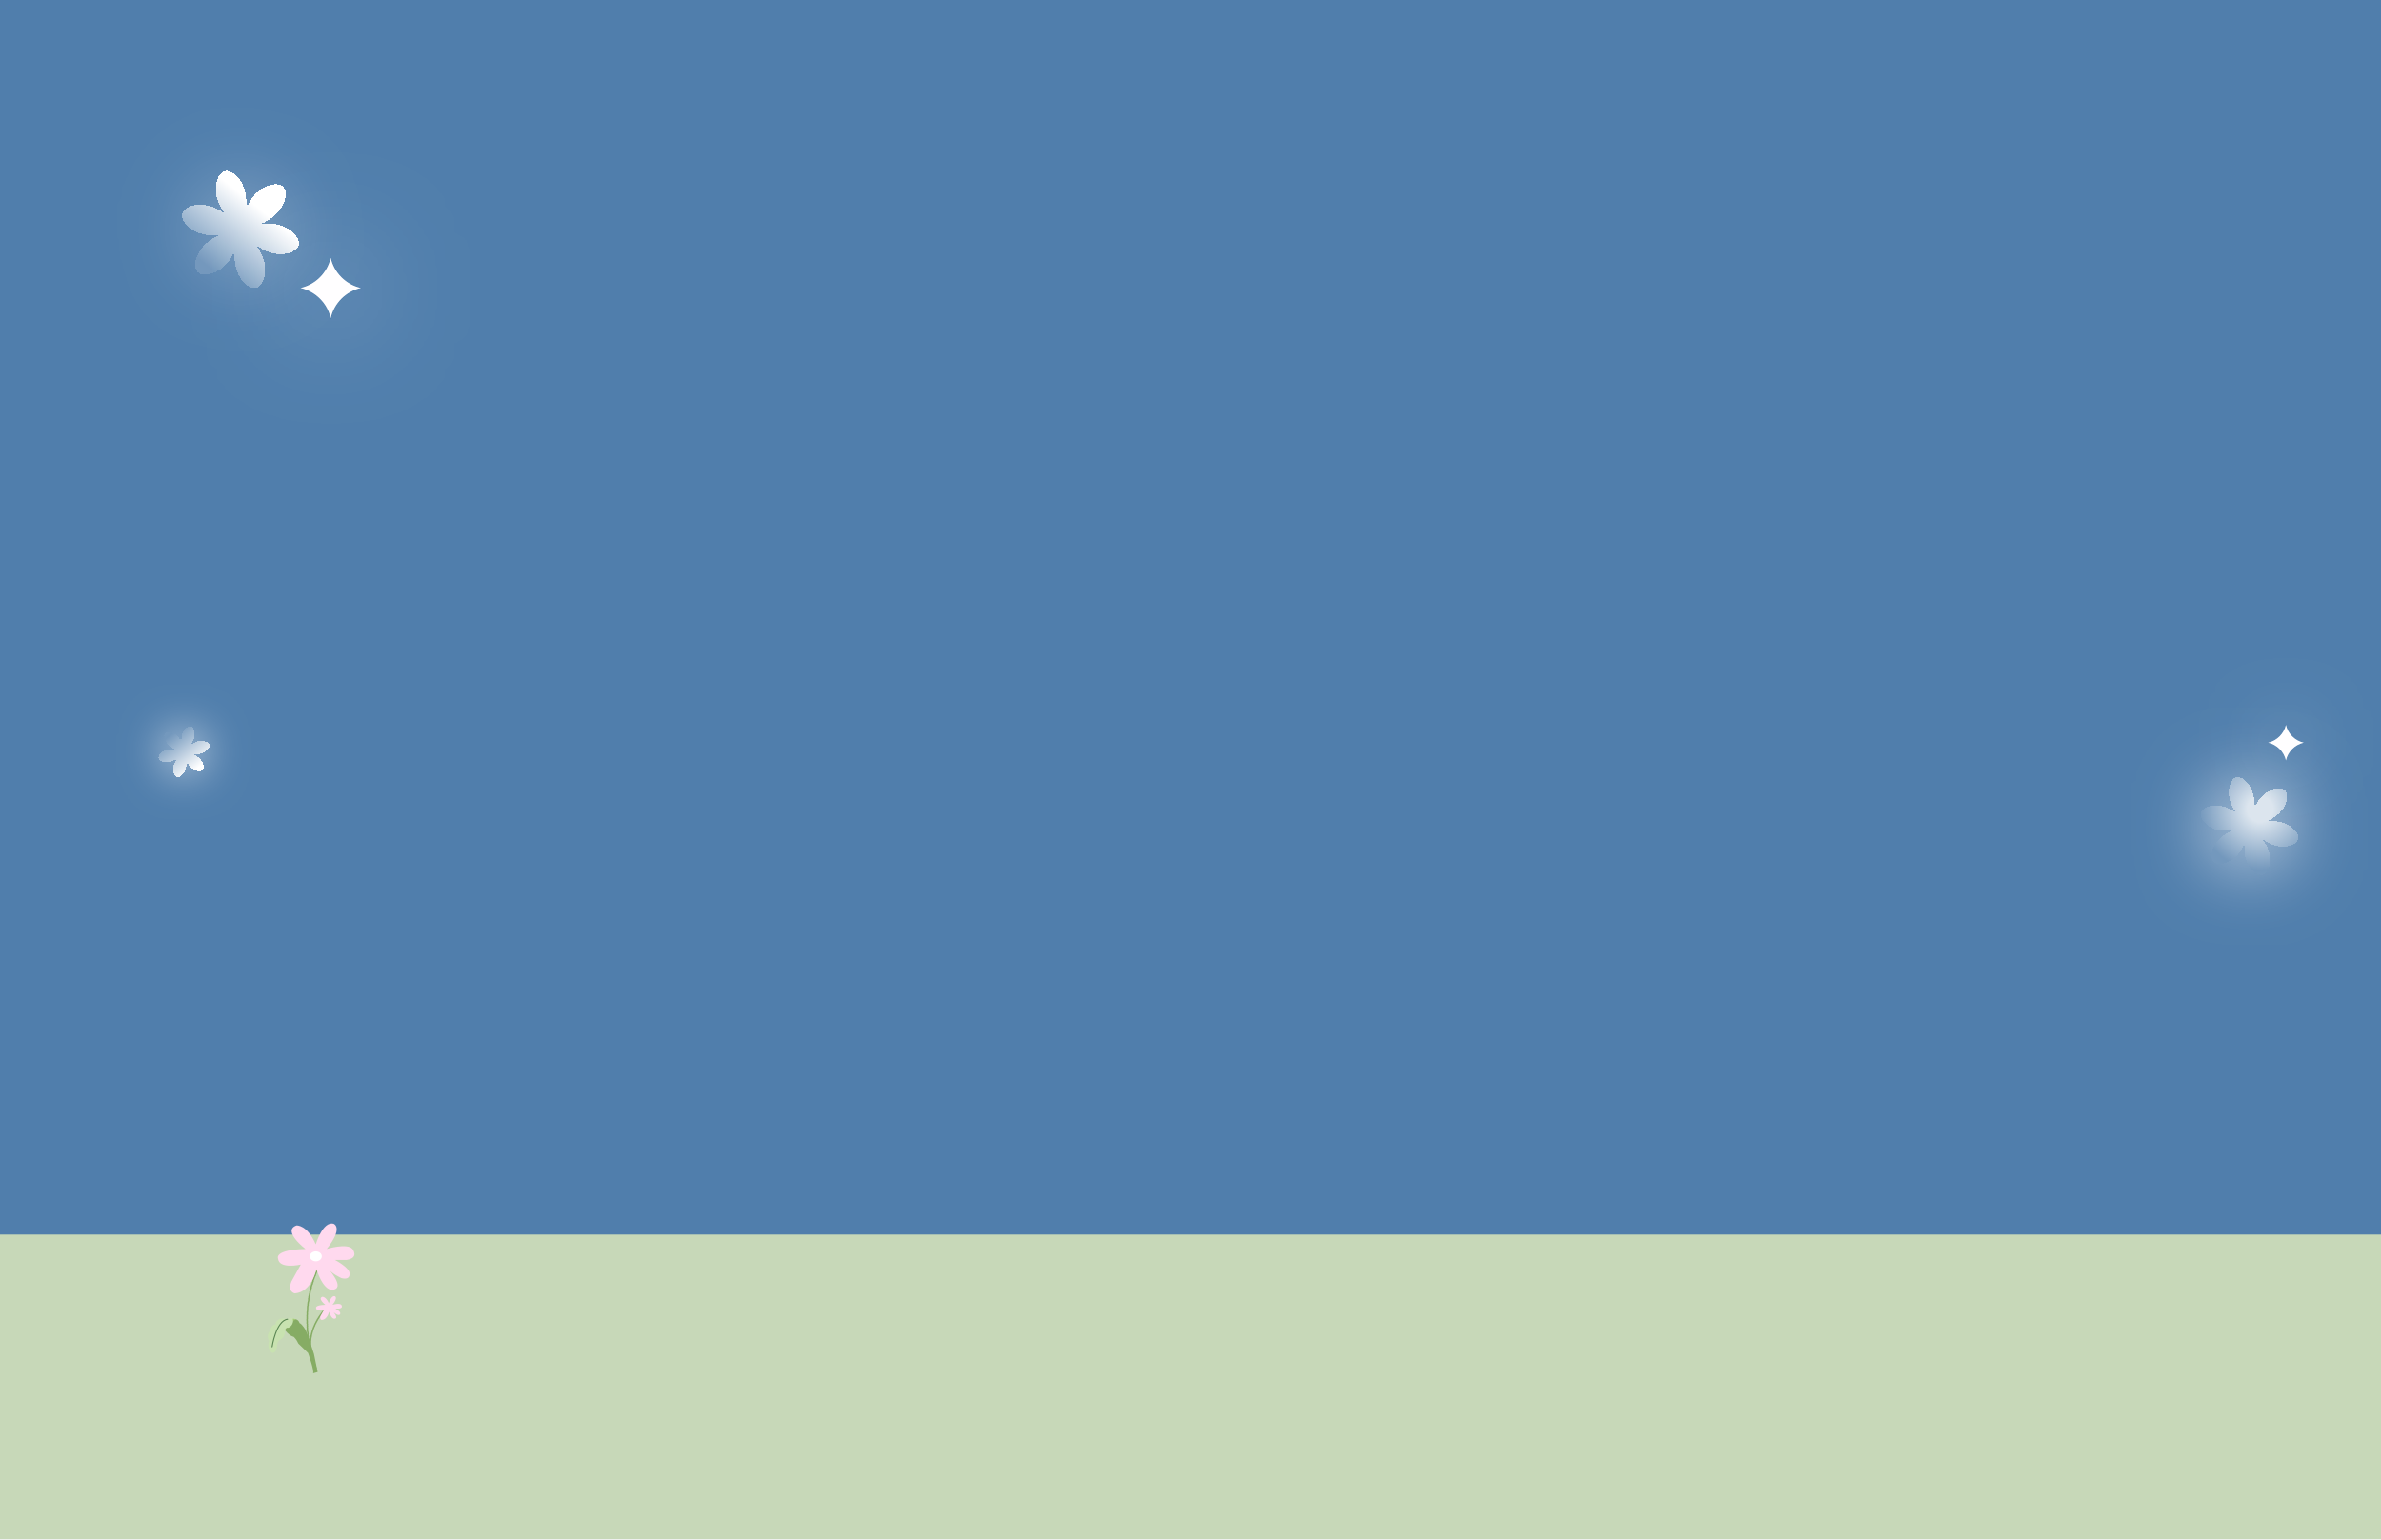
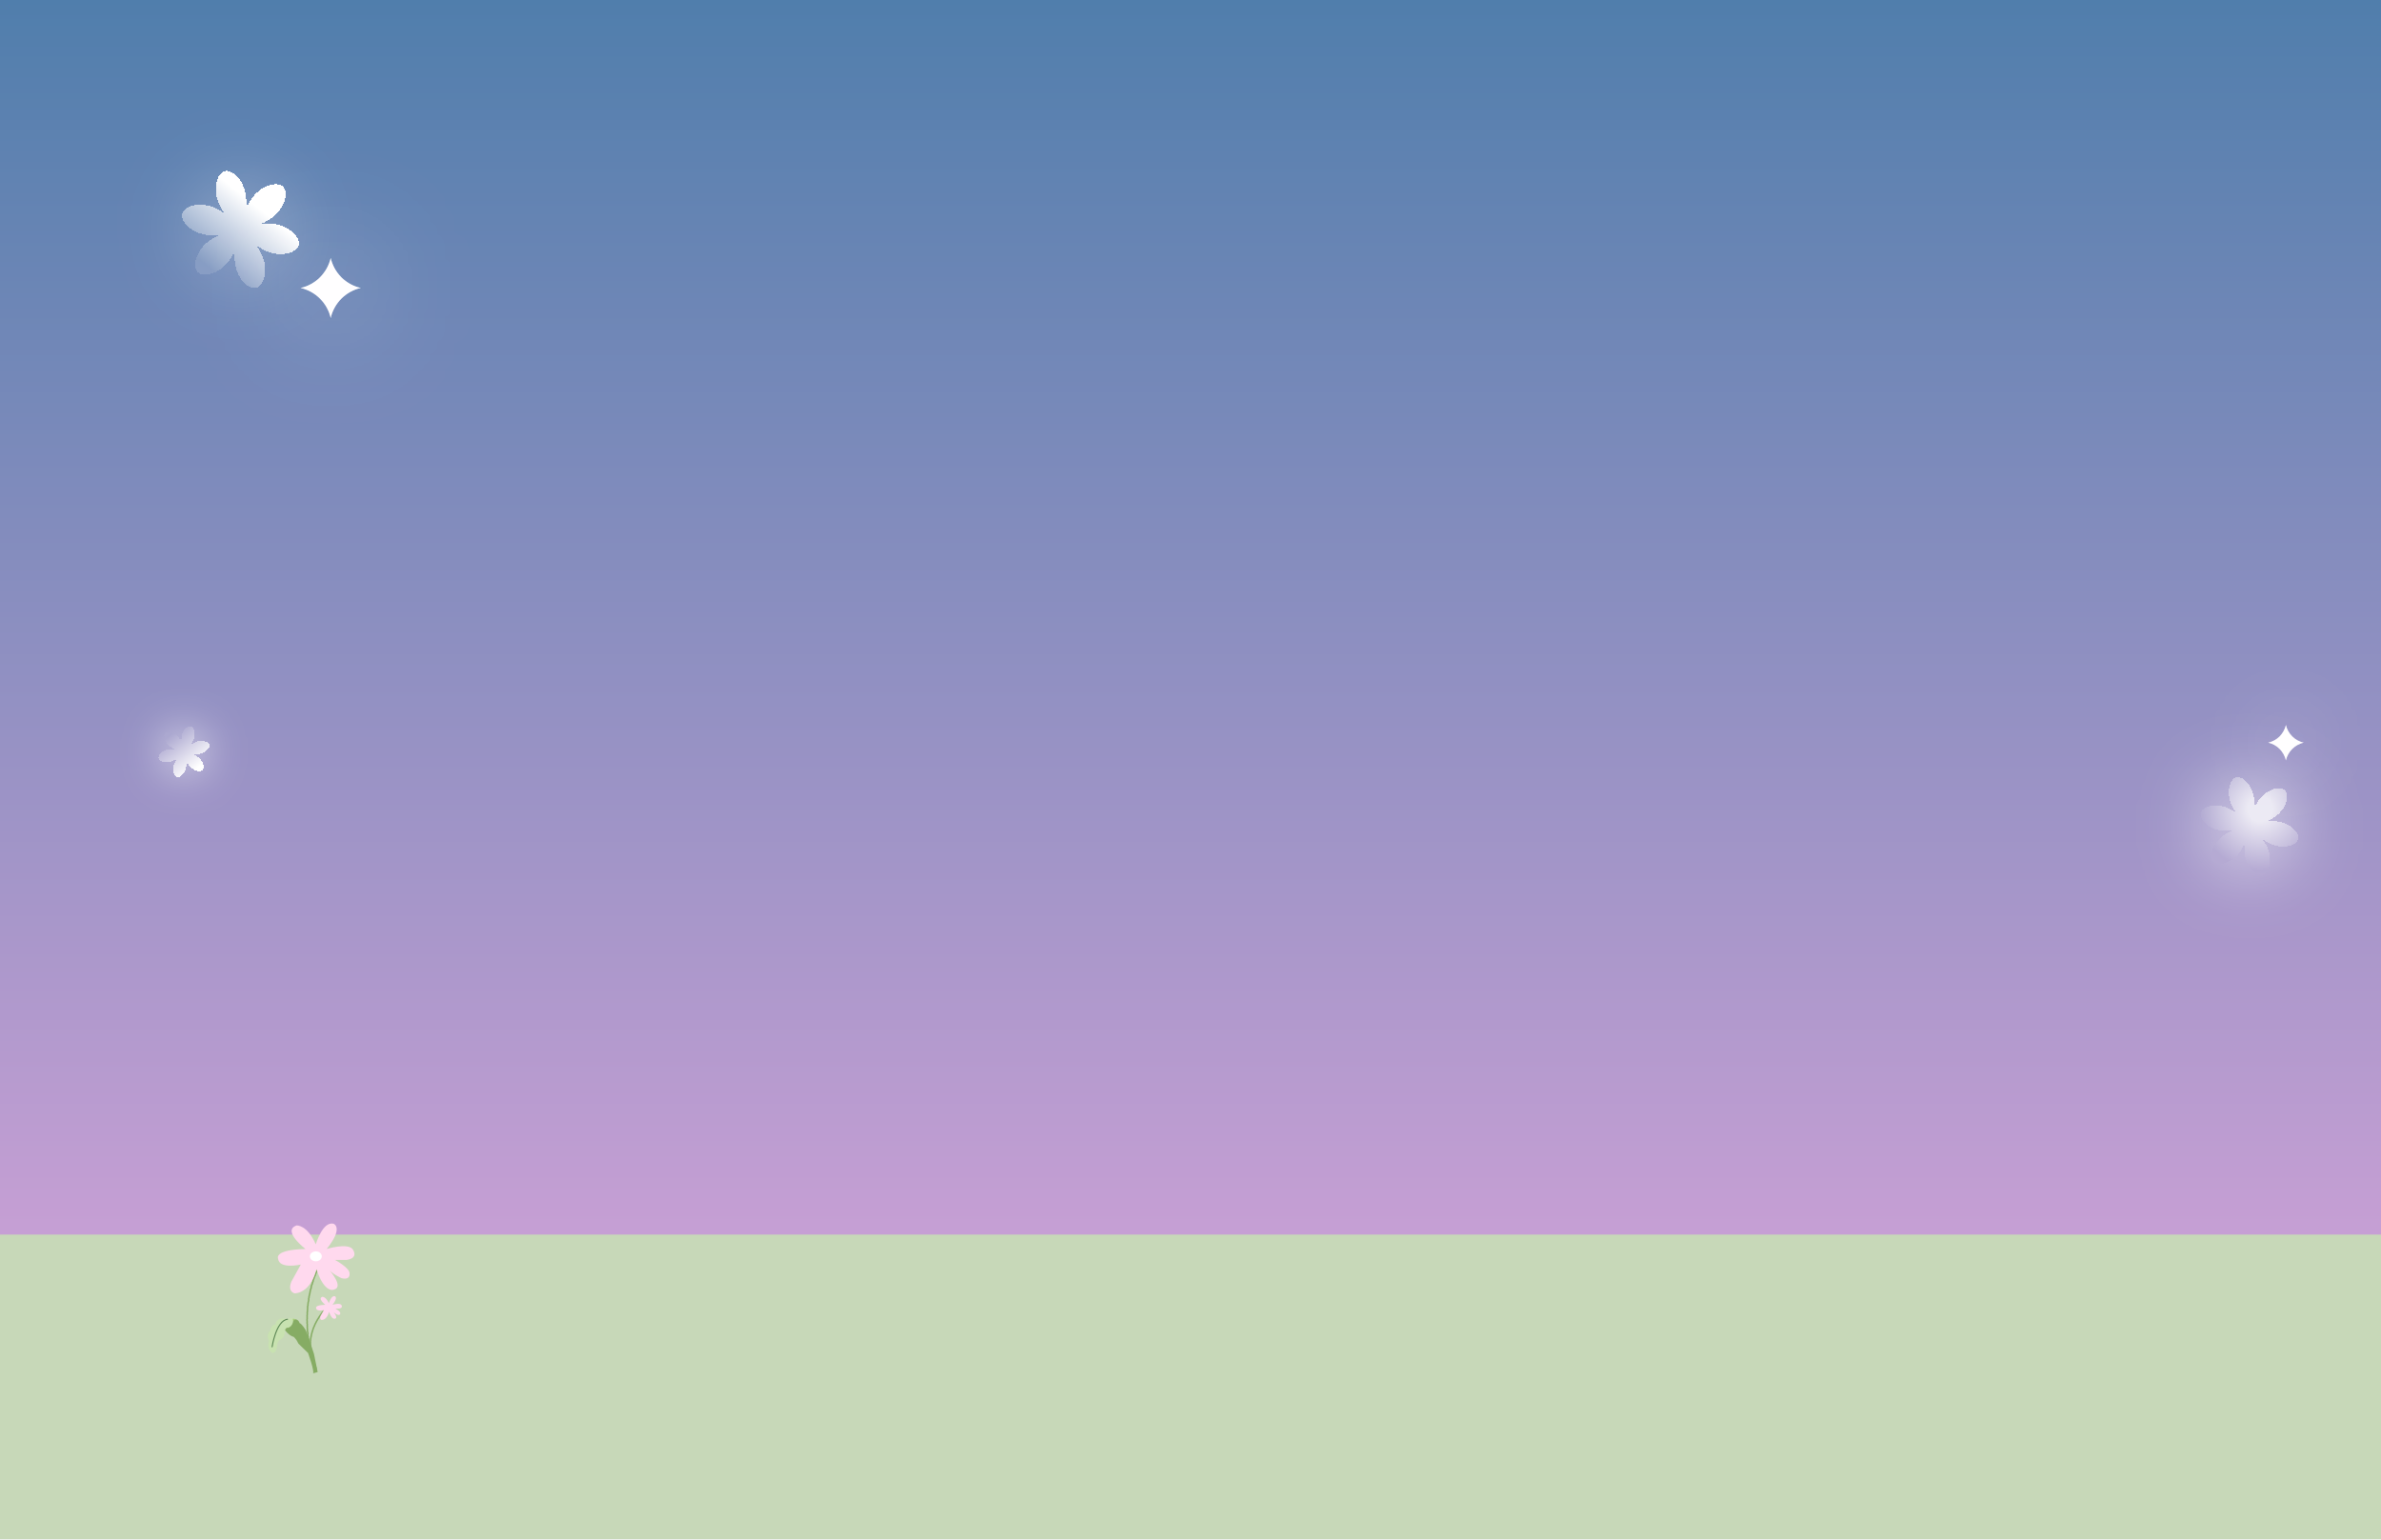
<svg xmlns="http://www.w3.org/2000/svg" width="1728" height="1117" viewBox="0 0 1728 1117" fill="none">
  <rect width="1728" height="1117" fill="#C7D8B8" />
-   <path d="M0 0H1728V896H0V0Z" fill="#507EAC" />
+   <path d="M0 0H1728V896H0V0Z" fill="url(#paint0_linear_792_1614)" />
  <path d="M233.506 915.35L233.133 915.814L232.902 916.319L232.631 916.812L232.42 917.32L232.023 917.784L231.802 918.289L231.635 918.805L231.398 919.307L230.988 919.774L230.827 920.291L230.752 920.821L230.379 921.299L230.078 921.791L229.869 922.298L229.832 922.829L229.599 923.332L229.226 923.815L229.189 924.344L228.95 924.846L228.799 925.359L228.662 925.872L228.33 926.365L228.168 926.876L227.921 927.379L227.808 927.895L227.627 928.405L227.385 928.91L227.187 929.419L227.257 929.945L227.037 930.453L226.735 930.955L226.746 931.475L226.565 931.985L226.279 932.49L226.112 933.002L225.996 933.516L225.836 934.028L225.859 934.544L225.799 935.058L225.486 935.568L225.335 936.081L225.267 936.593L225.212 937.106L224.969 937.619L224.959 938.131L224.91 938.643L224.669 939.158L224.655 939.669L224.477 940.183L224.382 940.696L224.236 941.21L224.292 941.717L224.1 942.234L223.978 942.748L224.1 943.25L224.014 943.761L223.912 944.274L223.809 944.786L223.61 945.305L223.629 945.811L223.496 946.327L223.506 946.832L223.525 947.335L223.289 947.861L223.305 948.364L223.228 948.877L223.238 949.381L223.237 949.885L223.201 950.393L223.125 950.905L223.138 951.408L223.164 951.908L222.904 952.443L223.01 952.934L223.046 953.433L222.927 953.952L223.032 954.441L222.855 954.969L222.907 955.465L222.994 955.956L222.857 956.479L222.985 956.962L222.831 957.49L222.857 957.989L222.874 958.49L222.908 958.986L223.009 959.473L222.804 960.012L222.91 960.497L223.042 960.975L223.032 961.48L222.955 961.998L223.1 962.473L222.934 963.009L223.025 963.494L223.09 963.985L223 964.508L223.155 964.979L223.158 965.482L223.101 966L223.207 966.48L223.389 966.944L223.392 967.448L223.516 967.922L223.428 968.448L223.391 968.962L223.561 969.426L223.566 969.93L223.772 970.385L223.621 970.928L223.722 971.41L223.996 971.845L224.034 972.341L224.139 972.82L224.081 973.342L224.322 973.785L224.215 974.321L224.252 974.819L224.452 975.271L224.403 975.795L224.574 976.254L224.698 976.728L224.933 977.168L224.872 977.697L224.956 978.181L225.197 978.618L225.105 979.158L225.305 979.607L225.444 980.076L225.595 980.538L225.558 981.062L225.908 981.461L225.923 981.969L226.103 982.422L226.129 982.927L226.274 983.393L226.371 983.874L226.572 984.321L226.516 984.855L226.673 985.316L227.027 985.708L226.984 986.241L227.107 986.714L227.36 987.14L227.348 987.662L227.748 988.033L227.729 988.559L227.869 989.027L227.95 989.517L228.301 989.904L228.51 990.345L228.665 990.806L228.588 991.357L228.904 991.757L228.983 992.248L229.227 992.676L229.332 993.158" stroke="#86AC64" stroke-width="1.054" stroke-linecap="round" stroke-linejoin="round" />
  <path d="M236.654 949.336L236.386 949.57L236.197 949.807L235.987 950.042L235.811 950.278L235.527 950.515L235.345 950.75L235.194 950.986L235.003 951.222L234.712 951.461L234.565 951.695L234.467 951.928L234.197 952.167L233.968 952.405L233.793 952.641L233.718 952.87L233.53 953.106L233.259 953.348L233.184 953.575L232.992 953.812L232.851 954.044L232.718 954.275L232.471 954.517L232.323 954.75L232.126 954.988L232.007 955.218L231.849 955.451L231.654 955.689L231.485 955.925L231.475 956.141L231.293 956.378L231.063 956.62L231.018 956.84L230.86 957.074L230.638 957.316L230.488 957.55L230.368 957.779L230.221 958.012L230.184 958.228L230.097 958.452L229.86 958.699L229.719 958.931L229.627 959.155L229.544 959.378L229.347 959.62L229.291 959.838L229.211 960.06L229.016 960.302L228.957 960.52L228.799 960.755L228.692 960.982L228.554 961.214L228.537 961.423L228.371 961.662L228.247 961.891L228.27 962.092L228.168 962.317L228.057 962.545L227.945 962.772L227.774 963.012L227.735 963.224L227.605 963.456L227.56 963.669L227.522 963.881L227.329 964.127L227.289 964.338L227.192 964.563L227.148 964.776L227.097 964.99L227.026 965.209L226.929 965.433L226.887 965.645L226.853 965.854L226.645 966.107L226.66 966.304L226.632 966.512L226.509 966.744L226.523 966.941L226.365 967.182L226.347 967.387L226.351 967.587L226.217 967.822L226.246 968.014L226.102 968.253L226.067 968.462L226.028 968.673L225.999 968.879L226.011 969.076L225.835 969.324L225.85 969.519L225.882 969.709L225.826 969.924L225.729 970.151L225.768 970.338L225.616 970.582L225.622 970.778L225.612 970.98L225.507 971.211L225.553 971.395L225.504 971.608L225.419 971.833L225.435 972.026L225.498 972.204L225.45 972.418L225.477 972.606L225.372 972.838L225.299 973.059L225.355 973.239L225.307 973.452L225.385 973.625L225.241 973.87L225.254 974.064L225.375 974.221L225.348 974.428L225.364 974.62L225.277 974.847L225.377 975.011L225.26 975.249L225.233 975.456L225.308 975.628L225.226 975.855L225.283 976.033L225.31 976.221L225.407 976.384L225.318 976.614L225.321 976.811L225.421 976.973L225.312 977.211L225.388 977.381L225.424 977.566L225.469 977.747L225.395 977.973L225.564 978.107L225.523 978.321L225.585 978.495L225.551 978.707L225.591 978.889L225.602 979.084L225.677 979.253L225.591 979.485L225.639 979.665L225.812 979.796L225.733 980.026L225.76 980.214L225.869 980.37L225.81 980.592L226.012 980.71L225.949 980.935L225.986 981.119L225.986 981.319L226.157 981.448L226.238 981.614L226.285 981.794L226.185 982.036L226.334 982.173L226.332 982.374L226.436 982.531L226.451 982.725" stroke="#86AC64" stroke-width="1.054" stroke-linecap="round" stroke-linejoin="round" />
  <path d="M211.134 957.986L212.68 959.369L214.863 958.176L214.79 957.52L212.722 956.922L211.134 957.986Z" fill="#A0C871" />
  <path d="M205.048 962.802C205.048 962.802 208.644 969.14 213.126 970.207C213.126 970.207 215.234 972.061 216.46 974.978C216.46 974.978 215.503 974.26 223.568 981.928C223.568 981.928 228.333 995.205 227.198 996.715L230.534 995.751L227.85 982.607C227.85 982.607 223.309 968.53 222.016 965.633C222.016 965.633 219.365 960.938 217.399 960.239C217.399 960.239 216.908 958.133 214.795 957.534L205.052 962.815L205.048 962.802Z" fill="#86AC64" />
  <path d="M208.661 957.463C208.661 957.463 208.416 957.376 208.019 957.274C206.798 956.965 204.104 956.49 202.102 957.746C202.102 957.746 199.081 959.801 200.302 961.177C200.302 961.177 196.606 961.252 196.144 965.752C196.144 965.752 192.651 968.765 195.324 973.179C195.324 973.179 192.991 978.58 197.542 981.818C197.542 981.818 200.332 982.827 201.12 976.863C201.12 976.863 200.771 973.42 203.586 972.231C203.586 972.231 207.218 970.359 206.761 965.578C206.761 965.578 207.546 963.16 208.999 963.663C208.999 963.663 212.269 963.077 212.812 958.554C212.812 958.554 211.255 956.728 214.777 957.525C214.777 957.525 210.146 955.737 208.644 957.454L208.661 957.463Z" fill="#C8E2B0" />
  <path d="M197.482 977.455C197.482 977.455 200.298 958.585 208.645 957.468" stroke="#5A8552" stroke-width="0.769" stroke-miterlimit="10" stroke-linecap="round" />
  <path d="M221.708 906.471C221.708 906.471 204.384 893.178 215.215 889.393C215.215 889.393 222.908 888.685 229.155 903.086C229.155 903.086 234.201 886.008 242.14 888.193C242.14 888.193 249.587 890.839 237.094 906.471C237.094 906.471 251.772 901.917 255.834 906.471C255.834 906.471 261.003 912.995 251.495 914.41H243.094C243.094 914.41 254.387 920.411 253.68 924.503C253.68 924.503 254.357 929.211 247.895 927.642C247.895 927.642 240.448 924.503 237.309 919.703C237.309 919.703 250.295 933.642 242.602 935.827C242.602 935.827 235.863 939.674 229.616 921.149C229.616 921.149 226.262 937.735 213.984 938.689C213.984 938.689 208.353 937.735 211.523 930.042L218.292 917.764C218.292 917.764 202.476 921.426 201.768 913.364C201.768 913.364 198.63 906.964 221.739 906.471H221.708Z" fill="#FFD9EE" />
  <path d="M236.134 946.99C236.134 946.99 230.283 942.456 233.941 941.165C233.941 941.165 236.539 940.923 238.649 945.836C238.649 945.836 240.353 940.01 243.035 940.755C243.035 940.755 245.549 941.658 241.33 946.99C241.33 946.99 246.287 945.437 247.659 946.99C247.659 946.99 249.405 949.216 246.194 949.698H243.357C243.357 949.698 247.171 951.745 246.932 953.141C246.932 953.141 247.16 954.747 244.978 954.212C244.978 954.212 242.463 953.141 241.403 951.504C241.403 951.504 245.788 956.259 243.19 957.004C243.19 957.004 240.915 958.316 238.805 951.997C238.805 951.997 237.672 957.655 233.526 957.98C233.526 957.98 231.624 957.655 232.694 955.031L234.981 950.843C234.981 950.843 229.639 952.092 229.4 949.342C229.4 949.342 228.34 947.158 236.144 946.99H236.134Z" fill="#FFD9EE" />
  <path d="M229.218 915.396C231.614 915.396 233.556 913.784 233.556 911.796C233.556 909.807 231.614 908.195 229.218 908.195C226.821 908.195 224.879 909.807 224.879 911.796C224.879 913.784 226.821 915.396 229.218 915.396Z" fill="white" />
  <g filter="url(#filter0_d_792_1614)">
-     <path d="M1625.55 618.454C1627.06 616.374 1628.26 614.124 1629.19 611.925C1628.92 614.3 1628.83 616.844 1629.11 619.401C1630.22 629.521 1637.58 636.081 1642.1 634.852C1646.63 633.623 1649.66 624.24 1645.49 614.951C1644.51 612.754 1643.25 610.727 1641.91 608.912C1643.73 610.252 1645.75 611.508 1647.95 612.494C1657.24 616.659 1666.62 613.628 1667.85 609.104C1669.08 604.58 1662.52 597.218 1652.4 596.111C1649.84 595.831 1647.3 595.915 1644.92 596.194C1647.12 595.256 1649.37 594.064 1651.45 592.55C1659.68 586.56 1661.72 576.911 1658.4 573.596C1655.09 570.281 1645.44 572.315 1639.45 580.546C1637.94 582.626 1636.74 584.876 1635.81 587.074C1636.08 584.7 1636.17 582.155 1635.89 579.598C1634.78 569.478 1627.42 562.918 1622.9 564.148C1618.37 565.377 1615.34 574.76 1619.51 584.049C1620.49 586.247 1621.75 588.273 1623.09 590.088C1621.27 588.748 1619.25 587.492 1617.05 586.506C1607.76 582.341 1598.38 585.372 1597.15 589.896C1595.92 594.42 1602.48 601.783 1612.6 602.889C1615.16 603.169 1617.7 603.085 1620.07 602.806C1617.88 603.744 1615.63 604.936 1613.55 606.45C1605.31 612.44 1603.28 622.089 1606.6 625.404C1609.91 628.719 1619.56 626.685 1625.55 618.454Z" fill="url(#paint0_radial_792_1614)" shape-rendering="crispEdges" />
+     <path d="M1625.55 618.454C1627.06 616.374 1628.26 614.124 1629.19 611.925C1628.92 614.3 1628.83 616.844 1629.11 619.401C1630.22 629.521 1637.58 636.081 1642.1 634.852C1646.63 633.623 1649.66 624.24 1645.49 614.951C1644.51 612.754 1643.25 610.727 1641.91 608.912C1643.73 610.252 1645.75 611.508 1647.95 612.494C1657.24 616.659 1666.62 613.628 1667.85 609.104C1669.08 604.58 1662.52 597.218 1652.4 596.111C1649.84 595.831 1647.3 595.915 1644.92 596.194C1647.12 595.256 1649.37 594.064 1651.45 592.55C1659.68 586.56 1661.72 576.911 1658.4 573.596C1655.09 570.281 1645.44 572.315 1639.45 580.546C1637.94 582.626 1636.74 584.876 1635.81 587.074C1636.08 584.7 1636.17 582.155 1635.89 579.598C1634.78 569.478 1627.42 562.918 1622.9 564.148C1618.37 565.377 1615.34 574.76 1619.51 584.049C1620.49 586.247 1621.75 588.273 1623.09 590.088C1621.27 588.748 1619.25 587.492 1617.05 586.506C1607.76 582.341 1598.38 585.372 1597.15 589.896C1595.92 594.42 1602.48 601.783 1612.6 602.889C1615.16 603.169 1617.7 603.085 1620.07 602.806C1617.88 603.744 1615.63 604.936 1613.55 606.45C1605.31 612.44 1603.28 622.089 1606.6 625.404C1609.91 628.719 1619.56 626.685 1625.55 618.454Z" fill="url(#paint1_radial_792_1614)" shape-rendering="crispEdges" />
  </g>
  <g filter="url(#filter1_d_792_1614)">
-     <path d="M129.878 535.623C130.667 536.707 131.288 537.879 131.777 539.025C131.632 537.788 131.588 536.461 131.734 535.129C132.31 529.855 136.147 526.436 138.505 527.077C140.862 527.717 142.442 532.608 140.271 537.448C139.758 538.593 139.103 539.649 138.405 540.595C139.351 539.897 140.407 539.242 141.552 538.729C146.393 536.558 151.283 538.138 151.923 540.495C152.564 542.853 149.145 546.689 143.871 547.266C142.538 547.412 141.212 547.368 139.975 547.223C141.121 547.712 142.293 548.333 143.377 549.122C147.667 552.243 148.726 557.272 146.999 558.999C145.271 560.727 140.243 559.667 137.121 555.377C136.333 554.294 135.711 553.121 135.223 551.975C135.368 553.213 135.412 554.539 135.266 555.871C134.689 561.145 130.853 564.564 128.495 563.923C126.138 563.283 124.558 558.393 126.729 553.552C127.242 552.406 127.897 551.351 128.595 550.405C127.649 551.103 126.594 551.758 125.448 552.271C120.607 554.442 115.717 552.862 115.077 550.505C114.436 548.147 117.855 544.311 123.129 543.734C124.461 543.588 125.787 543.632 127.025 543.777C125.879 543.288 124.706 542.667 123.623 541.878C119.333 538.757 118.273 533.728 120.001 532.001C121.728 530.273 126.757 531.333 129.878 535.623L129.878 535.623Z" fill="url(#paint1_linear_792_1614)" shape-rendering="crispEdges" />
+     <path d="M129.878 535.623C130.667 536.707 131.288 537.879 131.777 539.025C131.632 537.788 131.588 536.461 131.734 535.129C132.31 529.855 136.147 526.436 138.505 527.077C140.862 527.717 142.442 532.608 140.271 537.448C139.758 538.593 139.103 539.649 138.405 540.595C139.351 539.897 140.407 539.242 141.552 538.729C146.393 536.558 151.283 538.138 151.923 540.495C152.564 542.853 149.145 546.689 143.871 547.266C142.538 547.412 141.212 547.368 139.975 547.223C141.121 547.712 142.293 548.333 143.377 549.122C147.667 552.243 148.726 557.272 146.999 558.999C145.271 560.727 140.243 559.667 137.121 555.377C136.333 554.294 135.711 553.121 135.223 551.975C135.368 553.213 135.412 554.539 135.266 555.871C134.689 561.145 130.853 564.564 128.495 563.923C126.138 563.283 124.558 558.393 126.729 553.552C127.242 552.406 127.897 551.351 128.595 550.405C127.649 551.103 126.594 551.758 125.448 552.271C120.607 554.442 115.717 552.862 115.077 550.505C114.436 548.147 117.855 544.311 123.129 543.734C124.461 543.588 125.787 543.632 127.025 543.777C125.879 543.288 124.706 542.667 123.623 541.878C119.333 538.757 118.273 533.728 120.001 532.001C121.728 530.273 126.757 531.333 129.878 535.623L129.878 535.623Z" fill="url(#paint2_linear_792_1614)" shape-rendering="crispEdges" />
  </g>
  <g filter="url(#filter2_d_792_1614)">
-     <path d="M166.18 189.191C167.992 186.701 169.419 184.007 170.542 181.375C170.208 184.218 170.107 187.264 170.442 190.326C171.767 202.441 180.582 210.295 185.998 208.823C191.414 207.352 195.042 196.118 190.056 184.998C188.876 182.367 187.372 179.941 185.768 177.768C187.941 179.372 190.367 180.876 192.998 182.056C204.118 187.043 215.352 183.414 216.823 177.998C218.295 172.582 210.441 163.768 198.325 162.443C195.264 162.108 192.218 162.209 189.375 162.542C192.008 161.419 194.701 159.992 197.191 158.18C207.045 151.009 209.48 139.457 205.511 135.489C201.542 131.52 189.99 133.954 182.819 143.809C181.007 146.298 179.58 148.992 178.457 151.624C178.791 148.782 178.892 145.735 178.557 142.674C177.232 130.559 168.418 122.705 163.002 124.177C157.586 125.648 153.957 136.882 158.944 148.002C160.124 150.634 161.628 153.059 163.232 155.232C161.059 153.628 158.634 152.124 156.002 150.944C144.882 145.957 133.647 149.586 132.177 155.002C130.705 160.418 138.559 169.233 150.674 170.557C153.735 170.893 156.782 170.792 159.624 170.458C156.992 171.581 154.298 173.008 151.809 174.82C141.954 181.991 139.52 193.543 143.489 197.512C147.457 201.48 159.009 199.046 166.18 189.192L166.18 189.191Z" fill="url(#paint2_linear_792_1614)" shape-rendering="crispEdges" />
+     <path d="M166.18 189.191C167.992 186.701 169.419 184.007 170.542 181.375C170.208 184.218 170.107 187.264 170.442 190.326C171.767 202.441 180.582 210.295 185.998 208.823C191.414 207.352 195.042 196.118 190.056 184.998C188.876 182.367 187.372 179.941 185.768 177.768C187.941 179.372 190.367 180.876 192.998 182.056C204.118 187.043 215.352 183.414 216.823 177.998C218.295 172.582 210.441 163.768 198.325 162.443C195.264 162.108 192.218 162.209 189.375 162.542C192.008 161.419 194.701 159.992 197.191 158.18C207.045 151.009 209.48 139.457 205.511 135.489C201.542 131.52 189.99 133.954 182.819 143.809C181.007 146.298 179.58 148.992 178.457 151.624C178.791 148.782 178.892 145.735 178.557 142.674C177.232 130.559 168.418 122.705 163.002 124.177C157.586 125.648 153.957 136.882 158.944 148.002C160.124 150.634 161.628 153.059 163.232 155.232C161.059 153.628 158.634 152.124 156.002 150.944C144.882 145.957 133.647 149.586 132.177 155.002C130.705 160.418 138.559 169.233 150.674 170.557C153.735 170.893 156.782 170.792 159.624 170.458C156.992 171.581 154.298 173.008 151.809 174.82C141.954 181.991 139.52 193.543 143.489 197.512C147.457 201.48 159.009 199.046 166.18 189.192L166.18 189.191Z" fill="url(#paint3_linear_792_1614)" shape-rendering="crispEdges" />
  </g>
  <g filter="url(#filter3_d_792_1614)">
    <path d="M1659 526C1660.45 532.486 1665.51 537.549 1672 539C1665.51 540.449 1660.45 545.514 1659 552C1657.55 545.514 1652.49 540.451 1646 539C1652.49 537.551 1657.55 532.486 1659 526Z" fill="#FFFEFF" />
  </g>
  <g filter="url(#filter4_d_792_1614)">
    <path d="M240 187C242.451 197.976 251.024 206.545 262 209C251.024 211.451 242.455 220.024 240 231C237.549 220.024 228.976 211.455 218 209C228.976 206.549 237.545 197.976 240 187Z" fill="#FFFEFF" />
  </g>
  <defs>
    <filter id="filter0_d_792_1614" x="1547" y="514" width="171" height="171" filterUnits="userSpaceOnUse" color-interpolation-filters="sRGB">
      <feFlood flood-opacity="0" result="BackgroundImageFix" />
      <feColorMatrix in="SourceAlpha" type="matrix" values="0 0 0 0 0 0 0 0 0 0 0 0 0 0 0 0 0 0 127 0" result="hardAlpha" />
      <feOffset />
      <feGaussianBlur stdDeviation="25" />
      <feComposite in2="hardAlpha" operator="out" />
      <feColorMatrix type="matrix" values="0 0 0 0 1 0 0 0 0 1 0 0 0 0 1 0 0 0 0.8 0" />
      <feBlend mode="normal" in2="BackgroundImageFix" result="effect1_dropShadow_792_1614" />
      <feBlend mode="normal" in="SourceGraphic" in2="effect1_dropShadow_792_1614" result="shape" />
    </filter>
    <filter id="filter1_d_792_1614" x="85" y="497" width="97" height="97" filterUnits="userSpaceOnUse" color-interpolation-filters="sRGB">
      <feFlood flood-opacity="0" result="BackgroundImageFix" />
      <feColorMatrix in="SourceAlpha" type="matrix" values="0 0 0 0 0 0 0 0 0 0 0 0 0 0 0 0 0 0 127 0" result="hardAlpha" />
      <feOffset />
      <feGaussianBlur stdDeviation="15" />
      <feComposite in2="hardAlpha" operator="out" />
      <feColorMatrix type="matrix" values="0 0 0 0 1 0 0 0 0 1 0 0 0 0 1 0 0 0 0.8 0" />
      <feBlend mode="normal" in2="BackgroundImageFix" result="effect1_dropShadow_792_1614" />
      <feBlend mode="normal" in="SourceGraphic" in2="effect1_dropShadow_792_1614" result="shape" />
    </filter>
    <filter id="filter2_d_792_1614" x="82" y="74" width="185" height="185" filterUnits="userSpaceOnUse" color-interpolation-filters="sRGB">
      <feFlood flood-opacity="0" result="BackgroundImageFix" />
      <feColorMatrix in="SourceAlpha" type="matrix" values="0 0 0 0 0 0 0 0 0 0 0 0 0 0 0 0 0 0 127 0" result="hardAlpha" />
      <feOffset />
      <feGaussianBlur stdDeviation="25" />
      <feComposite in2="hardAlpha" operator="out" />
      <feColorMatrix type="matrix" values="0 0 0 0 1 0 0 0 0 1 0 0 0 0 1 0 0 0 0.3 0" />
      <feBlend mode="normal" in2="BackgroundImageFix" result="effect1_dropShadow_792_1614" />
      <feBlend mode="normal" in="SourceGraphic" in2="effect1_dropShadow_792_1614" result="shape" />
    </filter>
    <filter id="filter3_d_792_1614" x="1596" y="476" width="126" height="126" filterUnits="userSpaceOnUse" color-interpolation-filters="sRGB">
      <feFlood flood-opacity="0" result="BackgroundImageFix" />
      <feColorMatrix in="SourceAlpha" type="matrix" values="0 0 0 0 0 0 0 0 0 0 0 0 0 0 0 0 0 0 127 0" result="hardAlpha" />
      <feOffset />
      <feGaussianBlur stdDeviation="25" />
      <feComposite in2="hardAlpha" operator="out" />
      <feColorMatrix type="matrix" values="0 0 0 0 1 0 0 0 0 1 0 0 0 0 1 0 0 0 0.8 0" />
      <feBlend mode="normal" in2="BackgroundImageFix" result="effect1_dropShadow_792_1614" />
      <feBlend mode="normal" in="SourceGraphic" in2="effect1_dropShadow_792_1614" result="shape" />
    </filter>
    <filter id="filter4_d_792_1614" x="138" y="107" width="204" height="204" filterUnits="userSpaceOnUse" color-interpolation-filters="sRGB">
      <feFlood flood-opacity="0" result="BackgroundImageFix" />
      <feColorMatrix in="SourceAlpha" type="matrix" values="0 0 0 0 0 0 0 0 0 0 0 0 0 0 0 0 0 0 127 0" result="hardAlpha" />
      <feOffset />
      <feGaussianBlur stdDeviation="40" />
      <feComposite in2="hardAlpha" operator="out" />
      <feColorMatrix type="matrix" values="0 0 0 0 1 0 0 0 0 1 0 0 0 0 1 0 0 0 1 0" />
      <feBlend mode="normal" in2="BackgroundImageFix" result="effect1_dropShadow_792_1614" />
      <feBlend mode="normal" in="SourceGraphic" in2="effect1_dropShadow_792_1614" result="shape" />
    </filter>
-     <radialGradient id="paint0_radial_792_1614" cx="0" cy="0" r="1" gradientUnits="userSpaceOnUse" gradientTransform="translate(1640.34 587.312) rotate(128.67) scale(44.2678 44.2602)">
+     <linearGradient id="paint0_linear_792_1614" x1="864" y1="0" x2="864" y2="896" gradientUnits="userSpaceOnUse">
+       <stop stop-color="#507EAC" />
+       <stop offset="1" stop-color="#C69FD4" />
+     </linearGradient>
+     <radialGradient id="paint1_radial_792_1614" cx="0" cy="0" r="1" gradientTransform="matrix(-27.6599 34.5625 -34.5579 -27.6534 1640.34 587.312)" gradientUnits="userSpaceOnUse">
      <stop offset="0.207" stop-color="white" stop-opacity="0.8" />
      <stop offset="1" stop-color="white" stop-opacity="0.2" />
    </radialGradient>
-     <linearGradient id="paint1_linear_792_1614" x1="152" y1="569.863" x2="123.173" y2="533.838" gradientUnits="userSpaceOnUse">
+     <linearGradient id="paint2_linear_792_1614" x1="152" y1="569.863" x2="123.173" y2="533.838" gradientUnits="userSpaceOnUse">
      <stop offset="0.327" stop-color="white" />
      <stop offset="1" stop-color="white" stop-opacity="0.2" />
    </linearGradient>
-     <linearGradient id="paint2_linear_792_1614" x1="217" y1="110.532" x2="150.776" y2="193.29" gradientUnits="userSpaceOnUse">
+     <linearGradient id="paint3_linear_792_1614" x1="217" y1="110.532" x2="150.776" y2="193.29" gradientUnits="userSpaceOnUse">
      <stop offset="0.471" stop-color="white" />
      <stop offset="1" stop-color="white" stop-opacity="0.2" />
    </linearGradient>
  </defs>
</svg>
